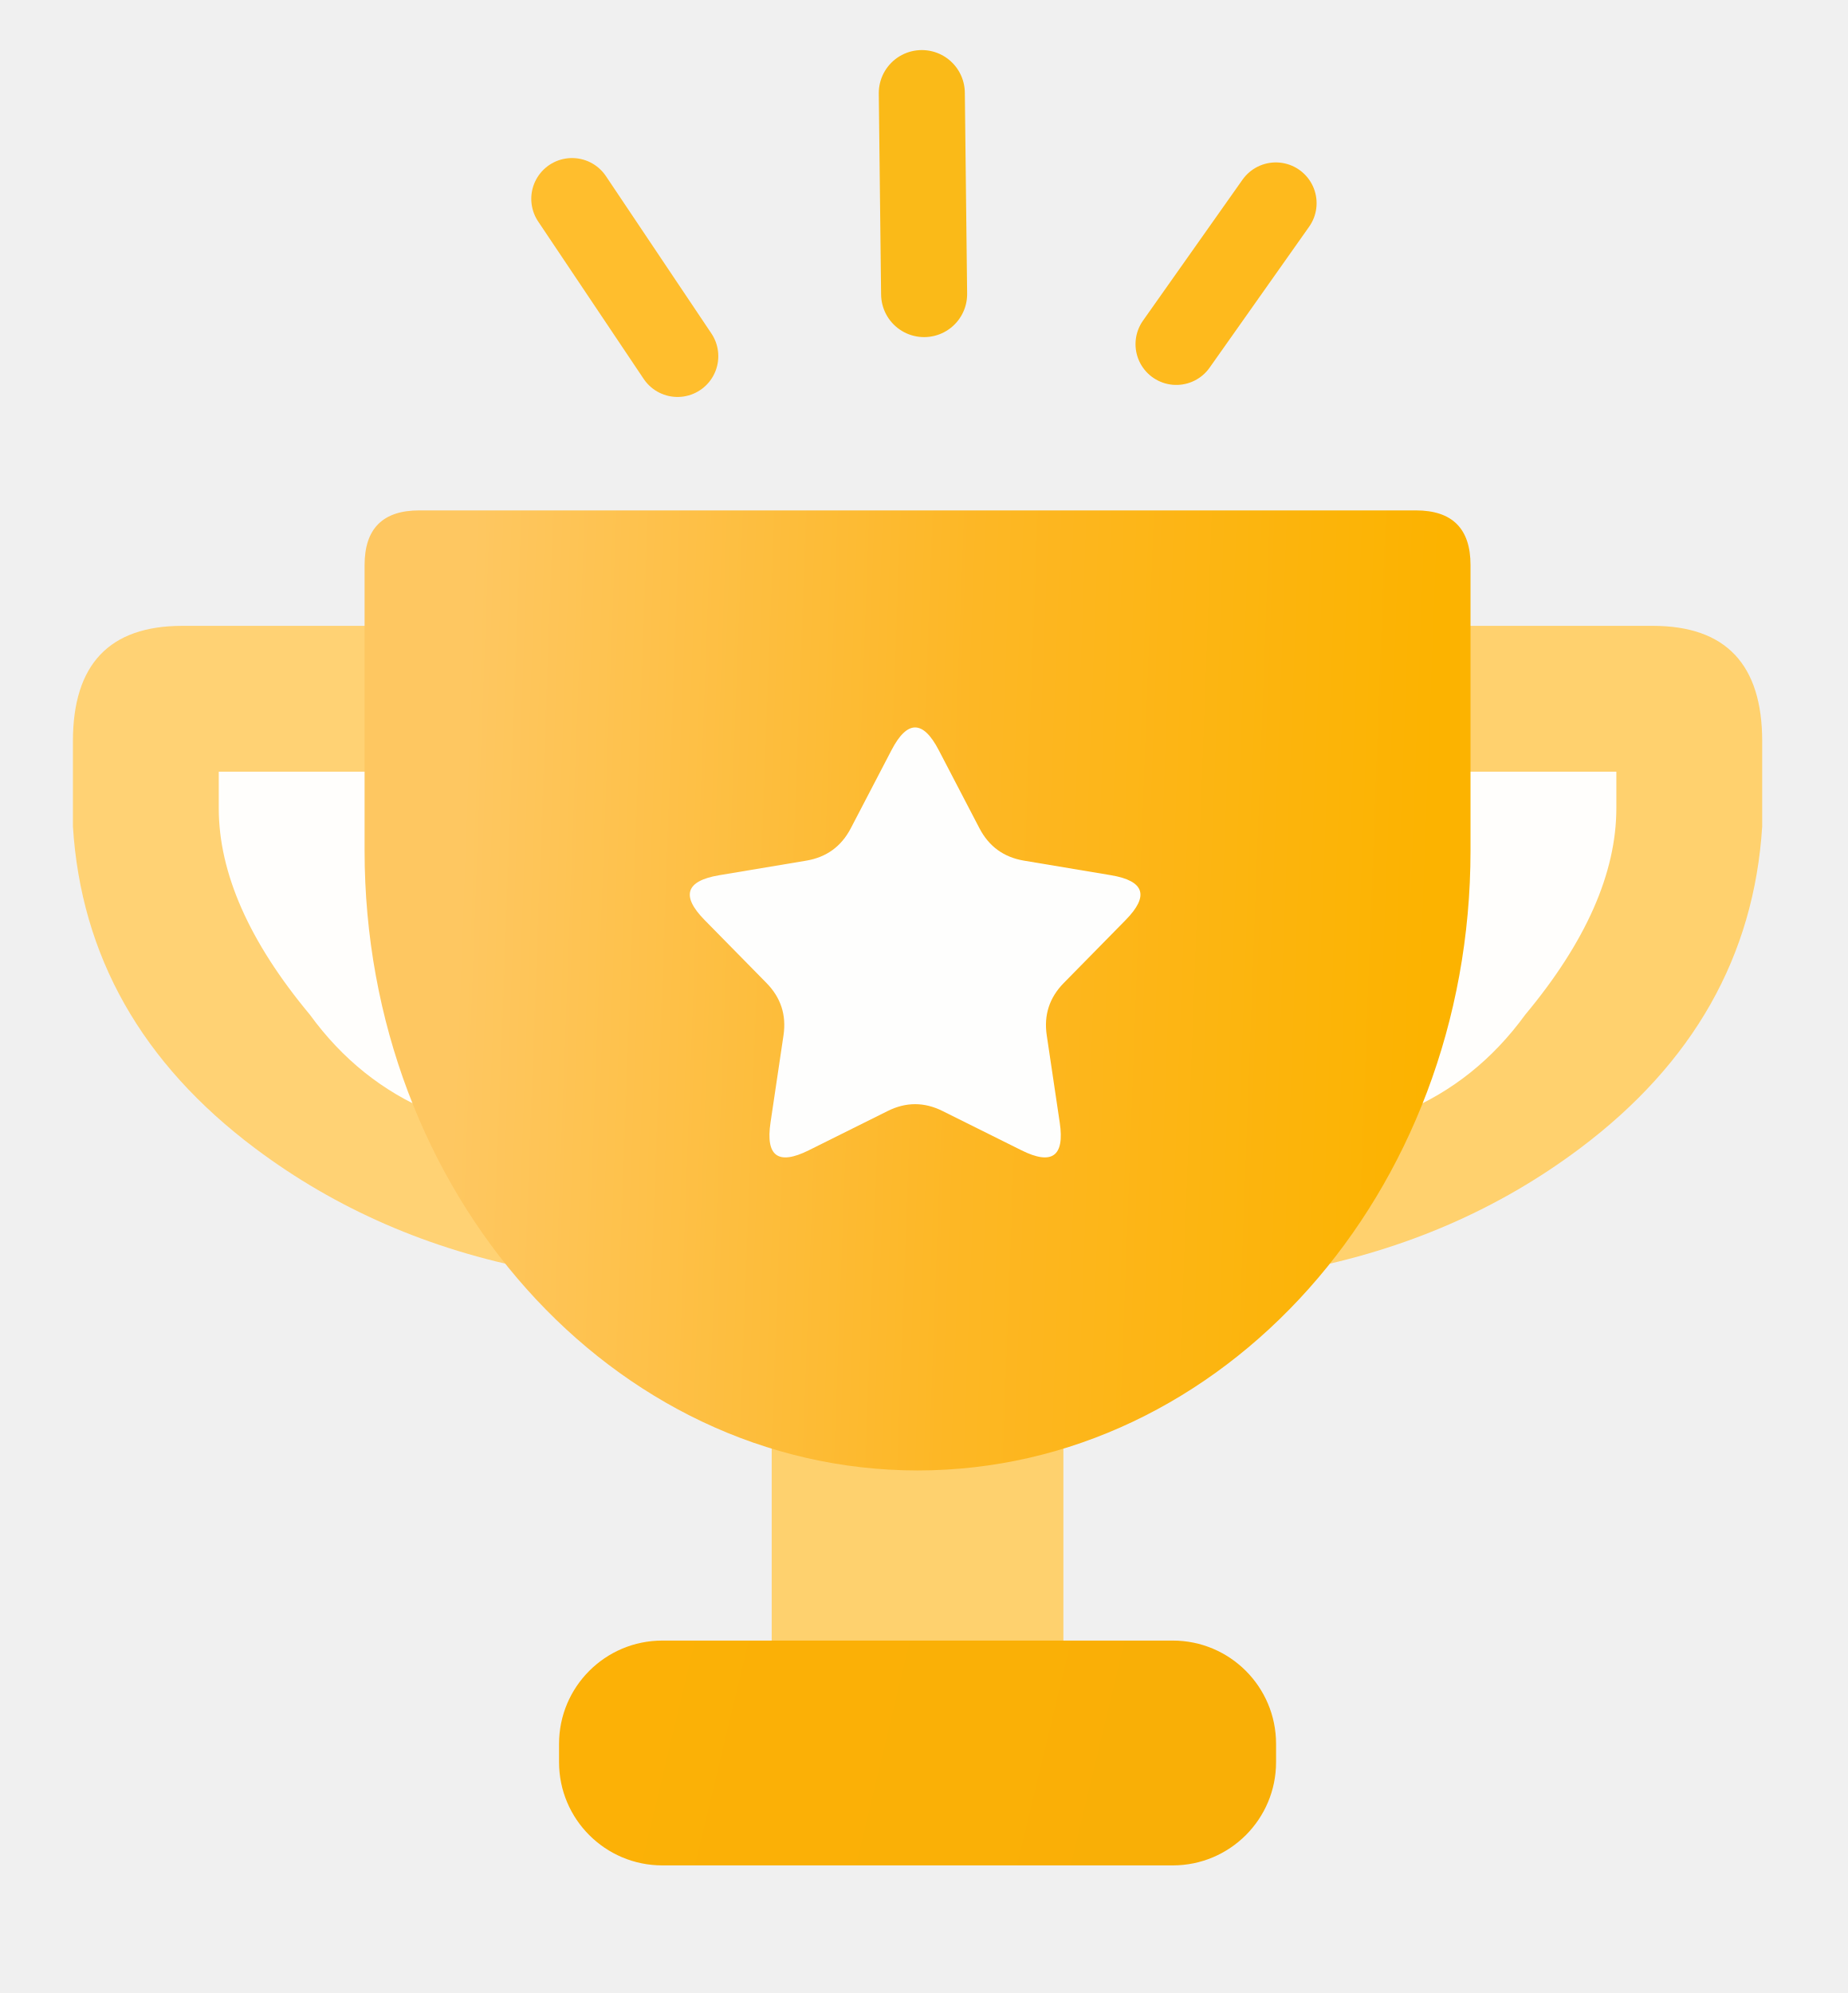
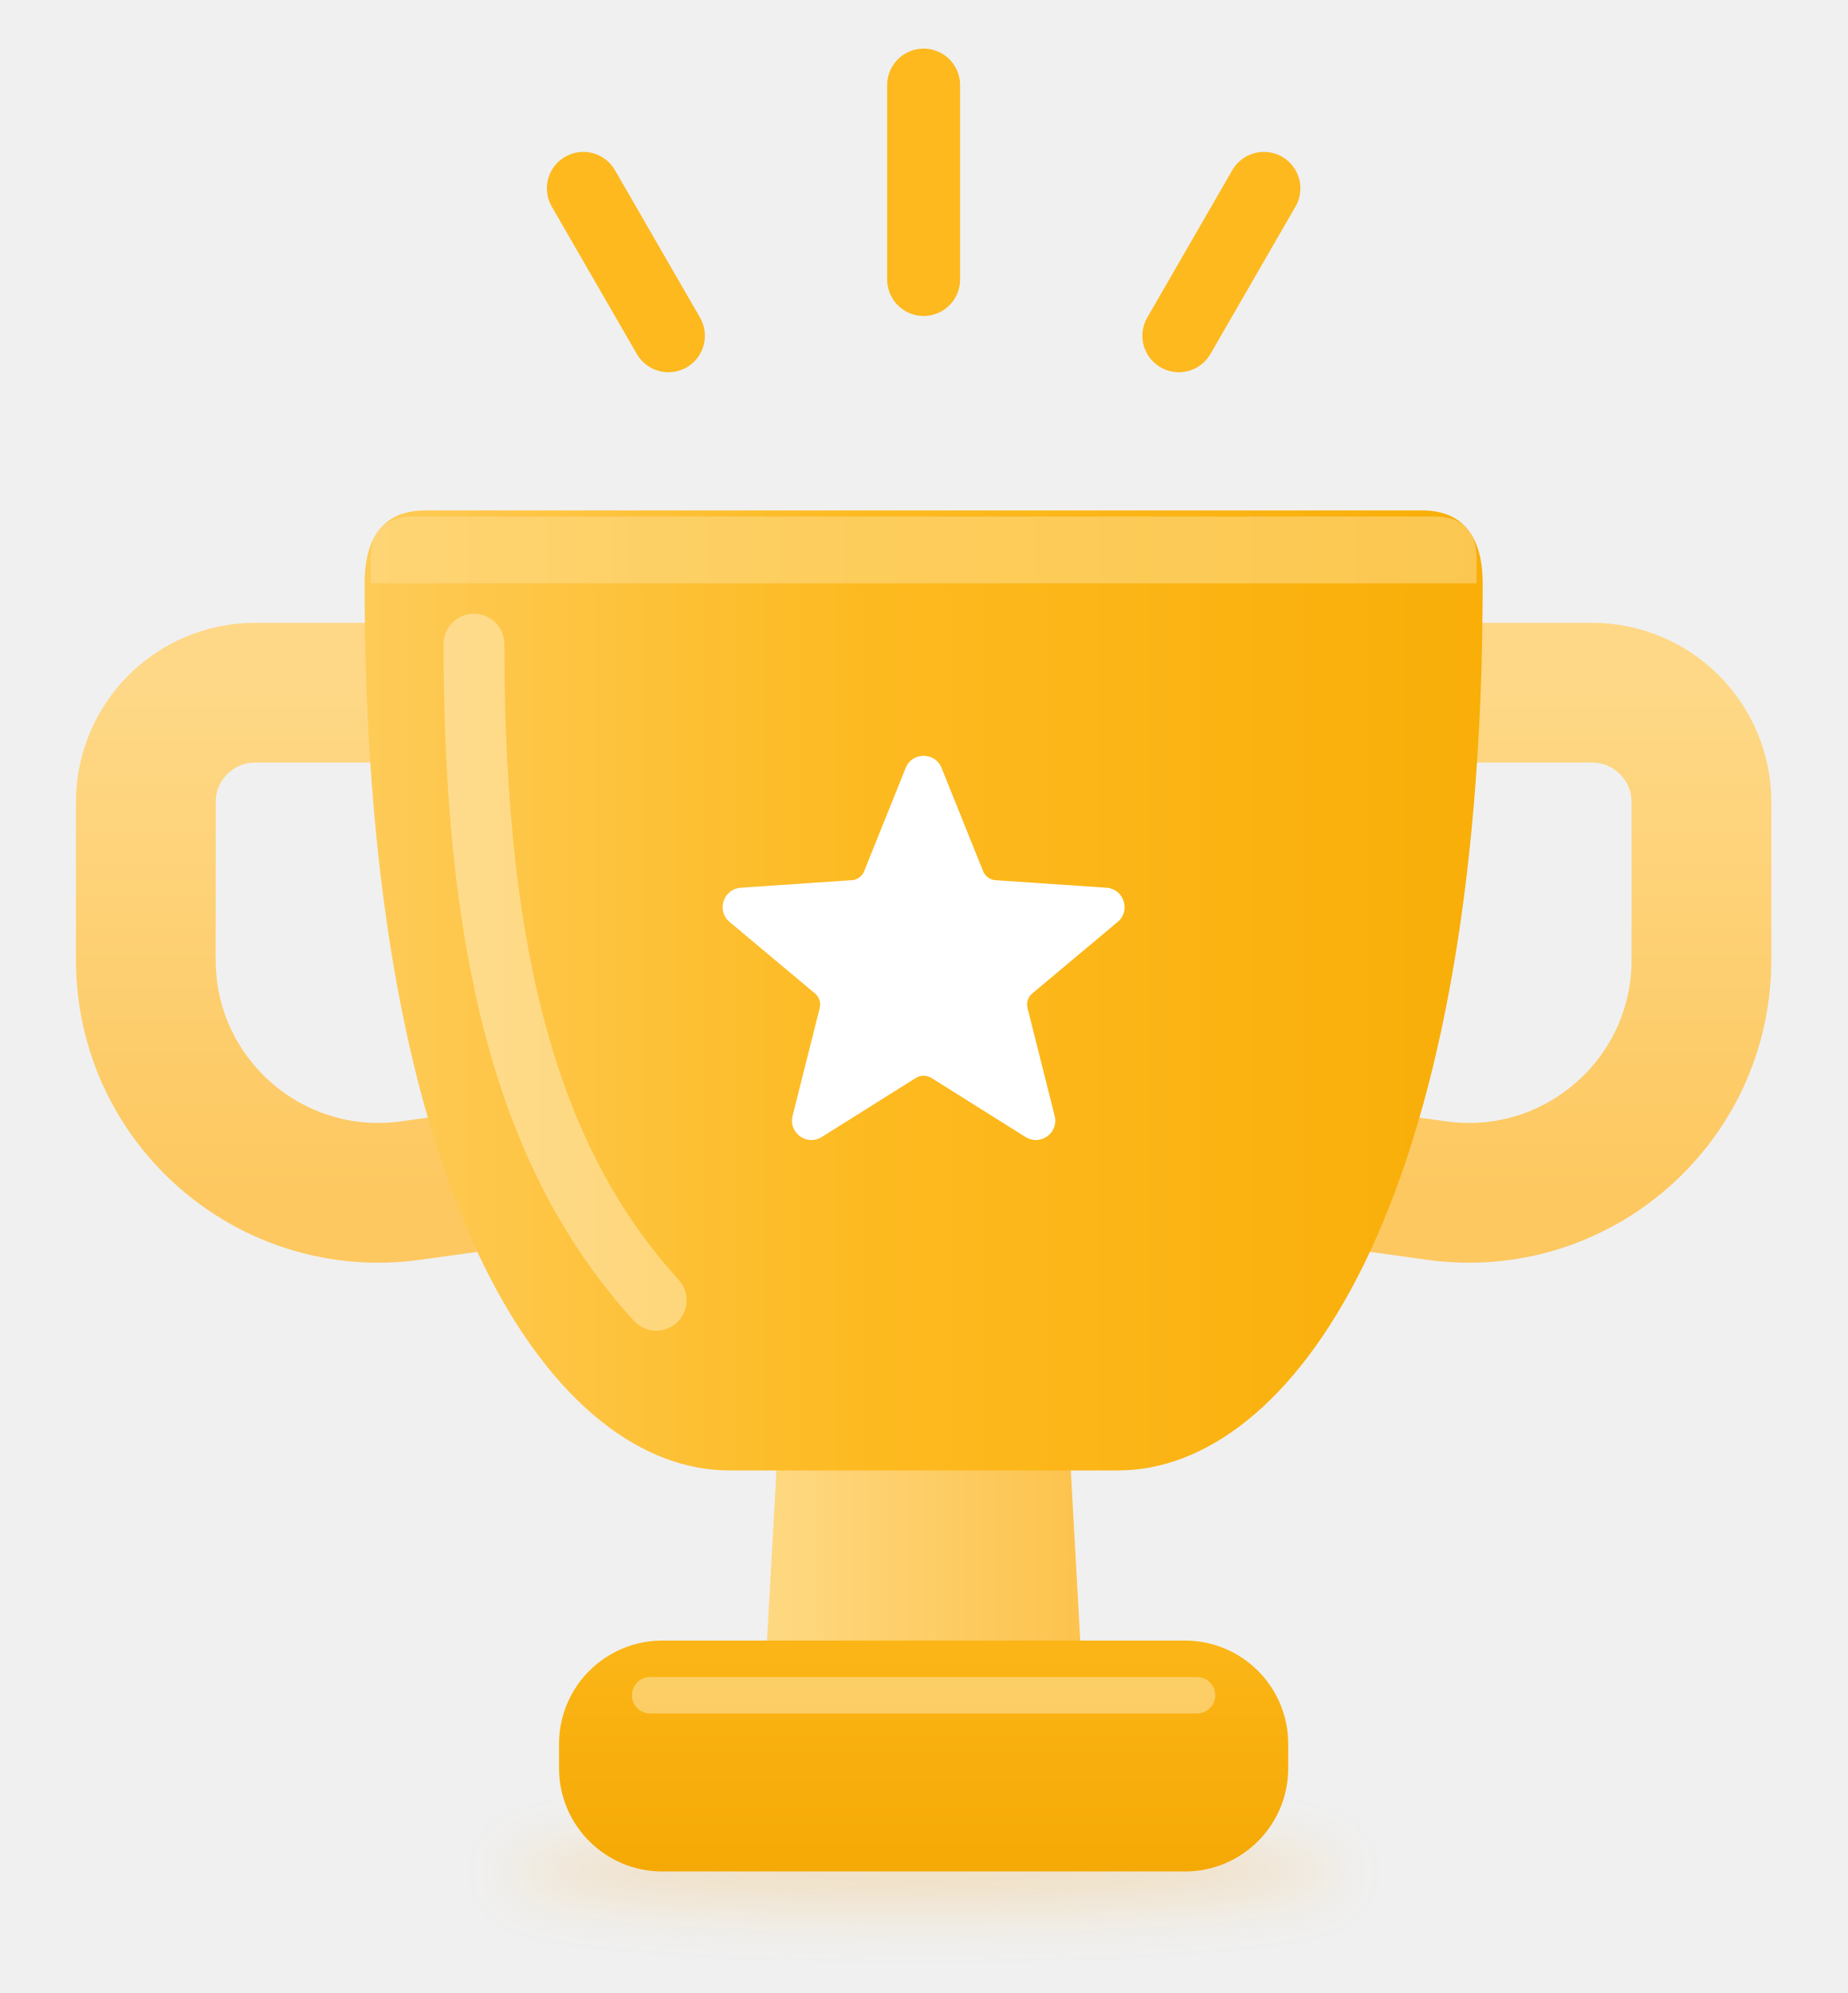
<svg xmlns="http://www.w3.org/2000/svg" viewBox="0 0 152 164" width="152" height="164">
  <defs>
-     <linearGradient id="oro-coppa" gradientUnits="userSpaceOnUse" x1="31.36" y1="58.8" x2="120.18" y2="62.1">
-       <stop offset="0.079" stop-color="#FEC761" />
-       <stop offset="0.547" stop-color="#FDB725" />
-       <stop offset="0.976" stop-color="#FCB300" />
+     <filter id="sfuma-ombra" filterUnits="userSpaceOnUse" x="0" y="0" width="152" height="164">
+       <feGaussianBlur stdDeviation="2.2" />
+     </filter>
+     <linearGradient id="coppa-luce" gradientUnits="userSpaceOnUse" x1="30" y1="0" x2="122" y2="0">
+       <stop offset="0" stop-color="#FECB58" />
+       <stop offset="0.45" stop-color="#FDBA20" />
+       <stop offset="1" stop-color="#F9AE08" />
    </linearGradient>
-     <linearGradient id="oro-base" gradientUnits="userSpaceOnUse" x1="46.88" y1="139.89" x2="104.77" y2="153.78">
-       <stop offset="0.005" stop-color="#FCB106" />
-       <stop offset="0.871" stop-color="#F9AF06" />
+     <linearGradient id="stelo-luce" gradientUnits="userSpaceOnUse" x1="62.5" y1="0" x2="89.5" y2="0">
+       <stop offset="0" stop-color="#FED983" />
+       <stop offset="1" stop-color="#FDC24C" />
+     </linearGradient>
+     <linearGradient id="base-luce" gradientUnits="userSpaceOnUse" x1="0" y1="136" x2="0" y2="154">
+       <stop offset="0" stop-color="#FBB516" />
+       <stop offset="1" stop-color="#F5A905" />
+     </linearGradient>
+     <linearGradient id="manico-luce" gradientUnits="userSpaceOnUse" x1="0" y1="57" x2="0" y2="98">
+       <stop offset="0" stop-color="#FED886" />
+       <stop offset="1" stop-color="#FDC860" />
    </linearGradient>
  </defs>
-   <g id="raggi" stroke-linecap="round" stroke-width="6.71">
-     <path id="raggio-sinistro" d="M47.07 16.36 L55.75 29.31" stroke="#FFBE2D" />
-     <path id="raggio-centrale" d="M75.85 7.66 L76.04 24.2" stroke="#FABA18" stroke-width="7.08" />
-     <path id="raggio-destro" d="M104.98 16.72 L96.79 28.32" stroke="#FEBA1D" />
+   <ellipse id="ombra" cx="76" cy="154" rx="34" ry="3" fill="#F59E0B" opacity="0.2" filter="url(#sfuma-ombra)" />
+   <g id="raggi" stroke="#FDB91E" stroke-width="6" stroke-linecap="round">
+     <path d="M55 27.63 L48 15.5" />
+     <path d="M76 23 L76 7" />
+     <path d="M97 27.63 L104 15.5" />
  </g>
-   <g id="manici">
-     <path id="manico-sinistro" data-fisso="1" d="M34 51.5 L15 51.5 Q6 51.5 6 61 L6 68 Q7 84 21 94.5 Q31 102 44 104.5 L42 92 Q35 90 31 85 L18.5 64 L34 64 Z" fill="#FFD274" />
-     <path id="manico-sinistro-vuoto" data-fisso="1" d="M18 63.5 L32 63.5 L35.5 91.5 Q29.5 89 25.5 83.5 Q18 74.5 18 66.5 Z" fill="#FFFEFC" />
-     <path id="manico-destro" data-fisso="1" d="M117 51.5 L136 51.5 Q145 51.5 145 61 L145 68 Q144 84 130 94.5 Q120 102 107 104.5 L109 92 Q116 90 120 85 L132.5 64 L117 64 Z" fill="#FFD16E" />
-     <path id="manico-destro-vuoto" data-fisso="1" d="M133 63.5 L119 63.5 L115.5 91.5 Q121.5 89 125.5 83.5 Q133 74.5 133 66.5 Z" fill="#FFFEFC" />
+   <g id="manici" fill="none" stroke="url(#manico-luce)" stroke-width="11.5" stroke-linecap="round">
+     <path id="manico-sinistro" d="M31 57 L21 57 C16.03 57 12 61.03 12 66 L12 79 C12 90.63 22.27 99.57 33.79 97.97 L48 96" />
+     <path id="manico-destro" d="M121 57 L131 57 C135.97 57 140 61.03 140 66 L140 79 C140 90.63 129.73 99.57 118.21 97.97 L104 96" />
  </g>
-   <rect id="stelo" data-fisso="1" x="63.5" y="112" width="24" height="25" fill="#FED16E" />
-   <path id="coppa" data-fisso="1" d="M30 46.5 Q30 42 34.5 42 L116.5 42 Q121 42 121 46.5 L121 70 A45.5 51 0 0 1 30 70 Z" fill="url(#oro-coppa)" />
-   <path id="stella" data-fisso="1" d="M73.36 61.72 Q75.30 58.00 77.24 61.72 L80.60 68.17 Q81.77 70.40 84.25 70.82 L91.42 72.02 Q95.56 72.72 92.62 75.71 L87.52 80.90 Q85.76 82.70 86.13 85.19 L87.20 92.38 Q87.82 96.53 84.06 94.66 L77.55 91.42 Q75.30 90.30 73.05 91.42 L66.54 94.66 Q62.78 96.53 63.40 92.38 L64.47 85.19 Q64.84 82.70 63.08 80.90 L57.98 75.71 Q55.04 72.72 59.18 72.02 L66.35 70.82 Q68.83 70.40 70.00 68.17 Z" fill="#FEFEFD" />
-   <rect id="base" data-fisso="1" x="46" y="135" width="59" height="18.5" rx="8.5" fill="url(#oro-base)" />
+   <path id="stelo" d="M64 119 L88 119 L89 137 L63 137 Z" fill="url(#stelo-luce)" />
+   <rect id="base" x="46" y="135" width="60" height="19" rx="8.5" fill="url(#base-luce)" />
+   <rect id="base-riflesso" x="52" y="138" width="48" height="3" rx="1.5" fill="#FFFFFF" opacity="0.35" />
+   <path id="coppa" d="M76 42 L35 42 C31 42 30 45 30 48 C30 100 46 121 60 121 L76 121 L92 121 C106 121 122 100 122 48 C122 45 121 42 117 42 Z" fill="url(#coppa-luce)" />
+   <path id="coppa-orlo" d="M34 42.5 H118 Q121.5 42.5 121.5 46 L121.5 48 H30.5 L30.5 46 Q30.5 42.5 34 42.5 Z" fill="#FEDC8C" opacity="0.55" />
+   <path id="coppa-riflesso" d="M39 53 C39 80 44 96 54 107" stroke="#FFFFFF" stroke-opacity="0.35" stroke-width="5" stroke-linecap="round" fill="none" />
+   <path id="stella" d="M77.48 63.2 L80.89 71.68 C81.06 72.11 81.46 72.4 81.92 72.43 L91.05 73.05 C92.48 73.15 93.07 74.95 91.96 75.87 L84.95 81.74 C84.59 82.03 84.44 82.5 84.55 82.95 L86.78 91.82 C87.14 93.22 85.6 94.33 84.38 93.56 L76.64 88.7 C76.25 88.46 75.75 88.46 75.36 88.7 L67.62 93.56 C66.4 94.33 64.86 93.22 65.22 91.82 L67.45 82.95 C67.56 82.5 67.41 82.03 67.05 81.74 L60.04 75.87 C58.93 74.95 59.52 73.15 60.95 73.05 L70.08 72.43 C70.54 72.4 70.94 72.11 71.11 71.68 L74.52 63.2 C75.05 61.86 76.95 61.86 77.48 63.2 Z" fill="#FFFFFF" />
</svg>
